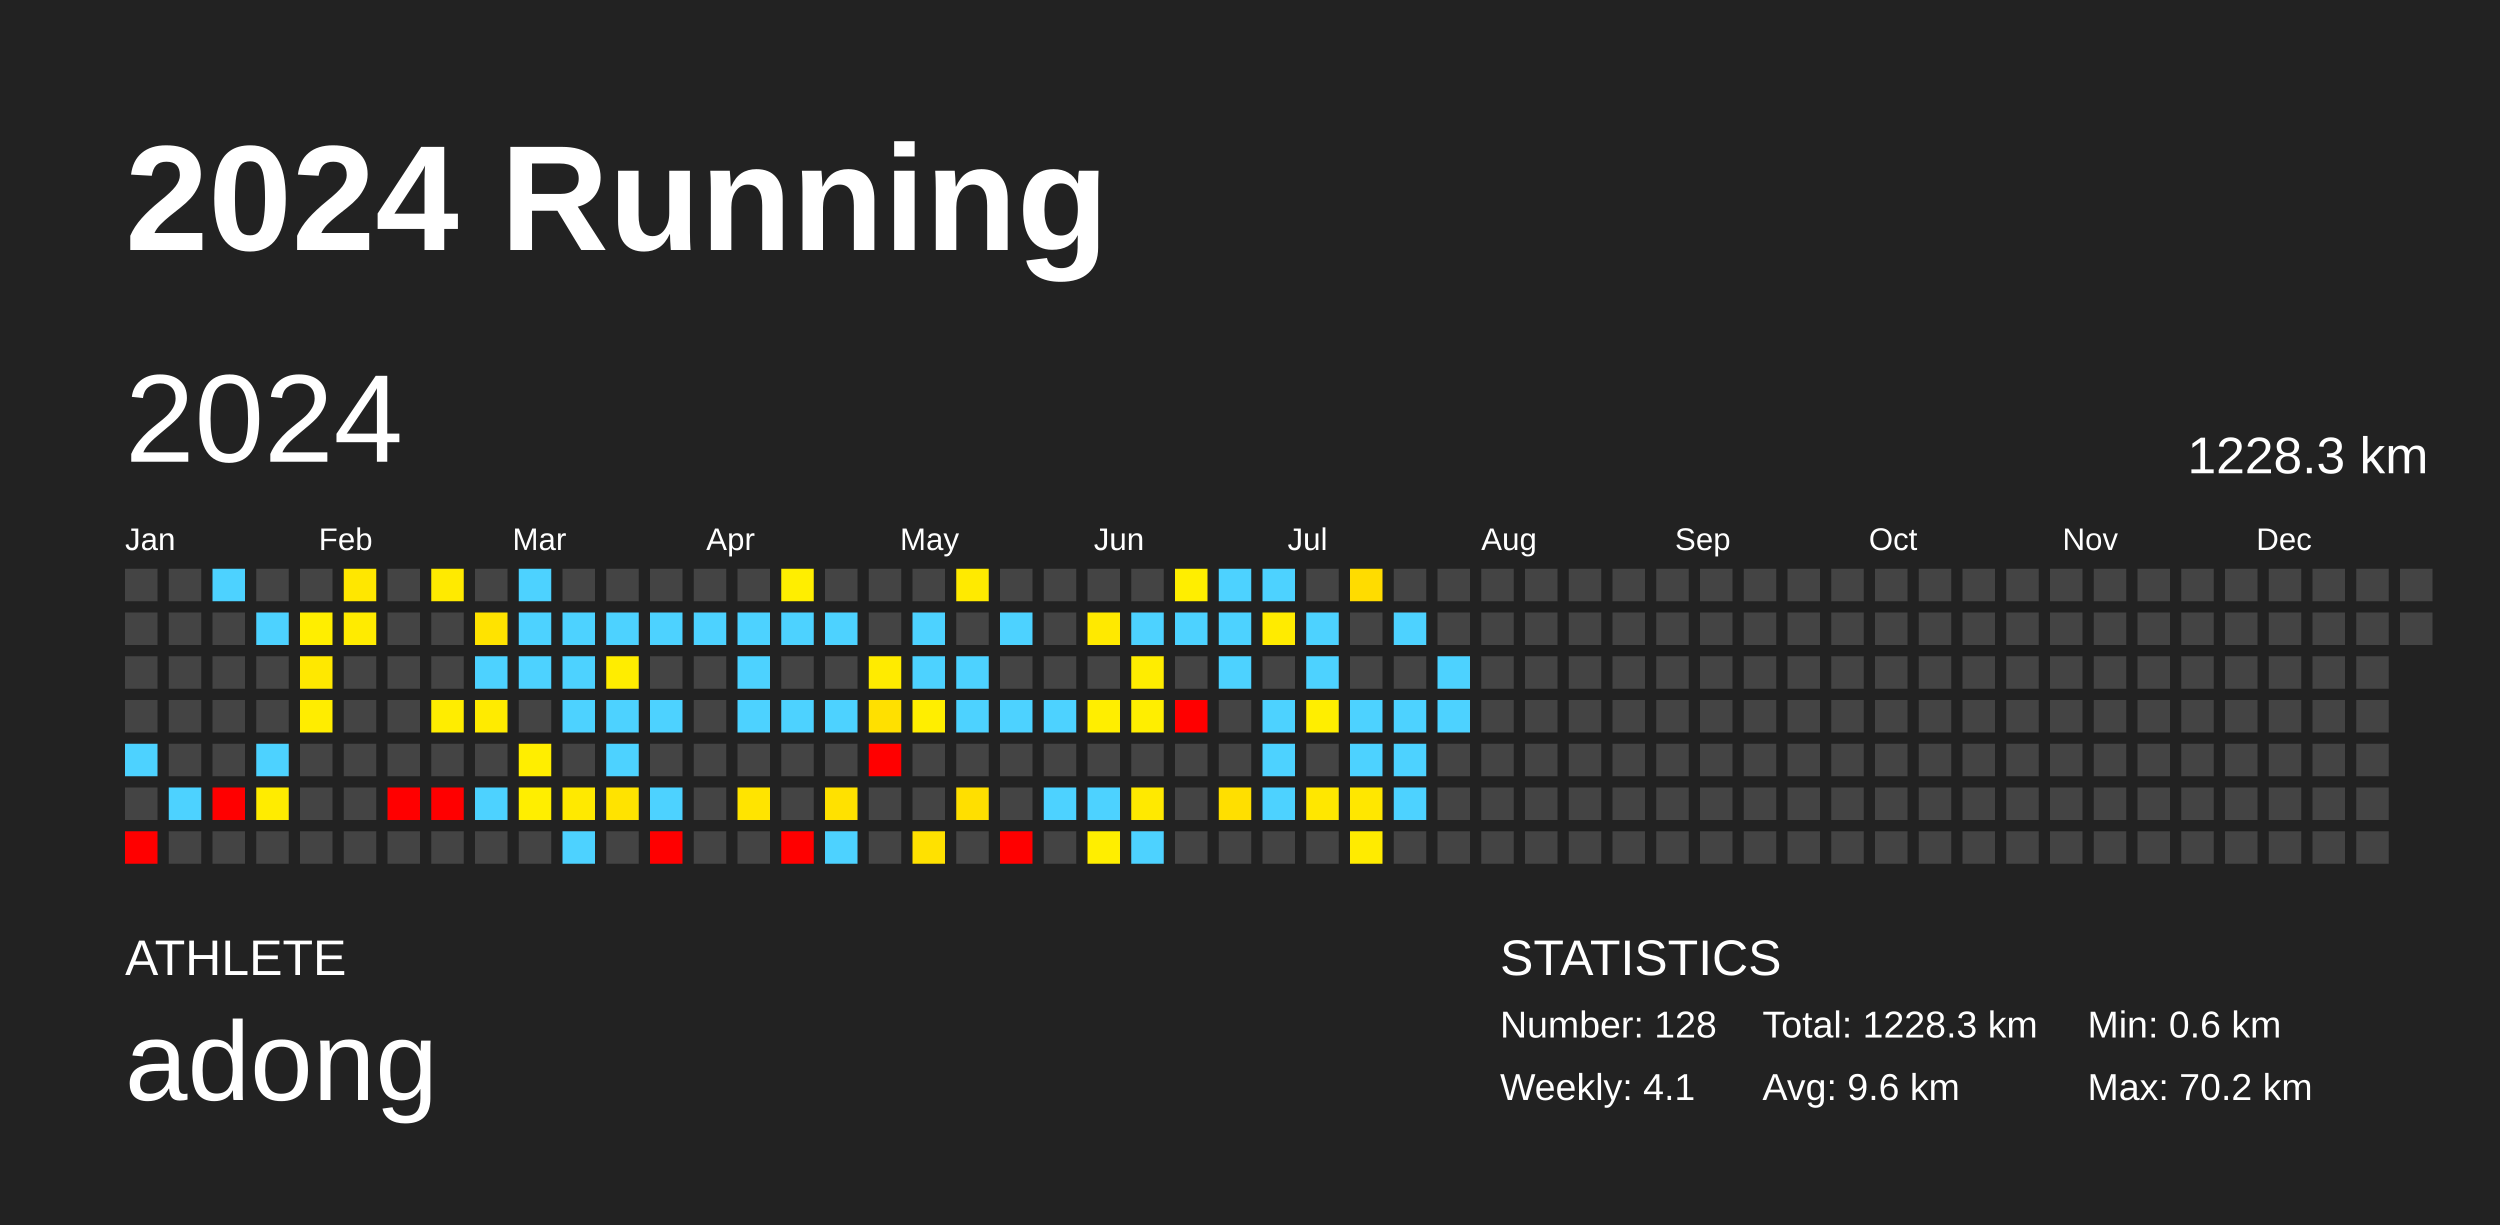
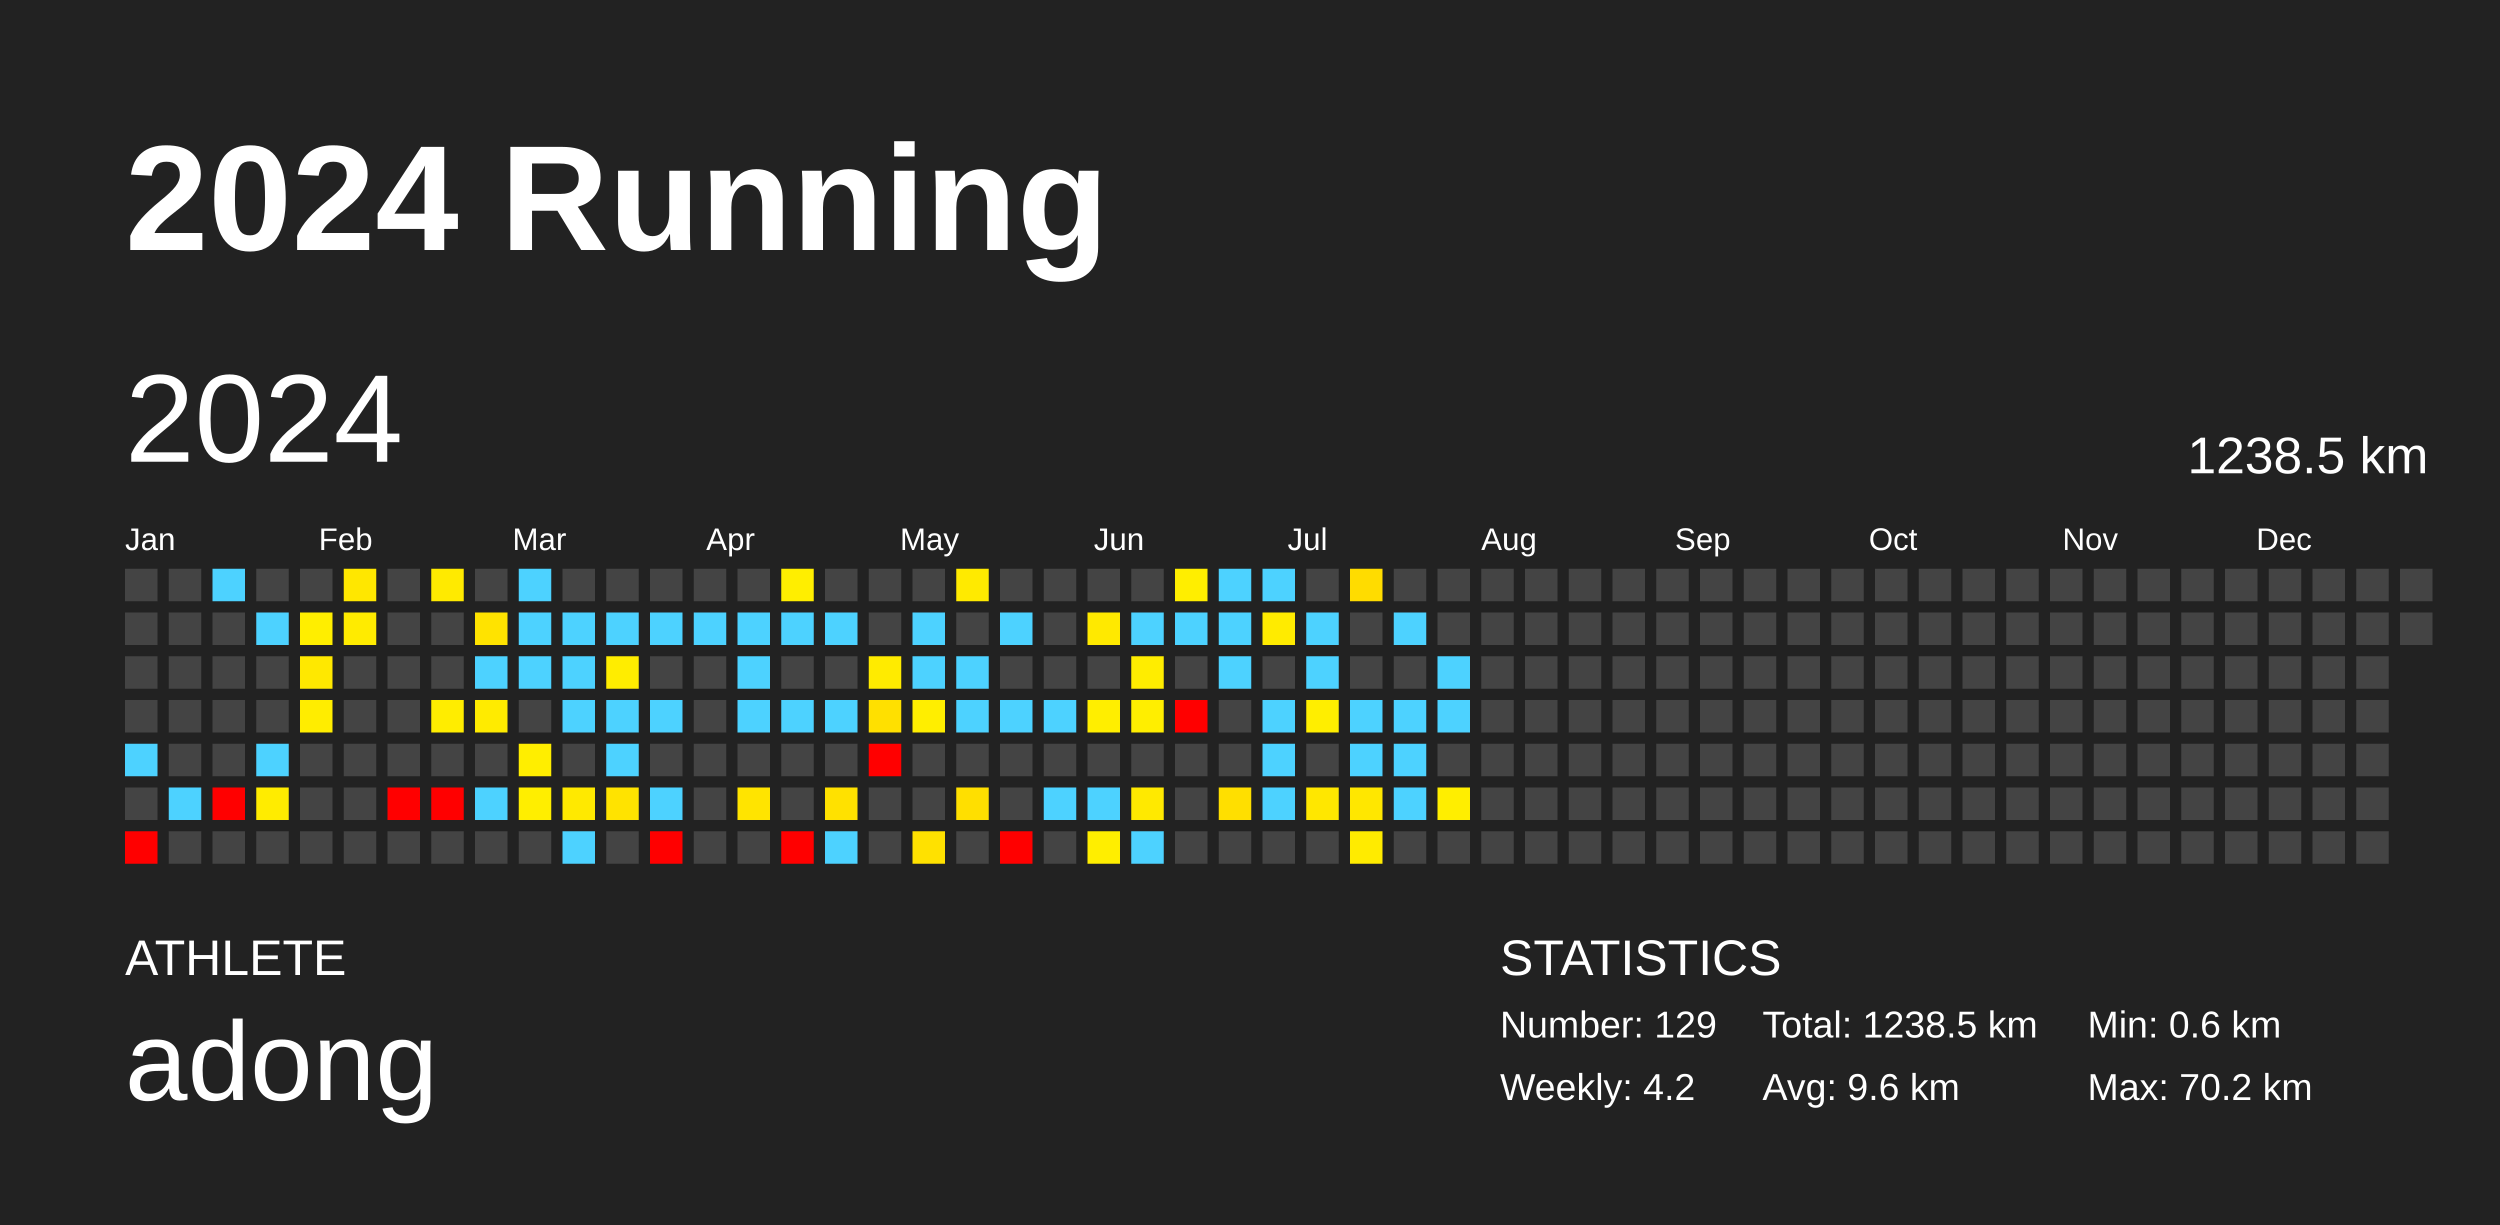
<svg xmlns="http://www.w3.org/2000/svg" baseProfile="full" height="98mm" version="1.1" viewBox="0,0,200,98" width="200mm">
  <defs />
  <rect fill="#222222" height="98" width="200" x="0" y="0" />
  <text fill="#FFFFFF" style="font-size:12px; font-family:Arial; font-weight:bold;" x="10" y="20">2024 Running</text>
  <text fill="#FFFFFF" style="font-size:4px; font-family:Arial" x="10" y="78">ATHLETE</text>
  <text fill="#FFFFFF" style="font-size:9px; font-family:Arial" x="10" y="88">adong</text>
  <text fill="#FFFFFF" style="font-size:4px; font-family:Arial" x="120" y="78">STATISTICS</text>
-   <text fill="#FFFFFF" style="font-size:3px; font-family:Arial" x="120" y="83">Number: 128</text>
-   <text fill="#FFFFFF" style="font-size:3px; font-family:Arial" x="120" y="88">Weekly: 4.1</text>
-   <text fill="#FFFFFF" style="font-size:3px; font-family:Arial" x="141" y="83">Total: 1228.3 km</text>
+   <text fill="#FFFFFF" style="font-size:3px; font-family:Arial" x="120" y="83">Number: 129</text>
+   <text fill="#FFFFFF" style="font-size:3px; font-family:Arial" x="120" y="88">Weekly: 4.2</text>
+   <text fill="#FFFFFF" style="font-size:3px; font-family:Arial" x="141" y="83">Total: 1238.5 km</text>
  <text fill="#FFFFFF" style="font-size:3px; font-family:Arial" x="141" y="88">Avg: 9.6 km</text>
  <text fill="#FFFFFF" style="font-size:3px; font-family:Arial" x="167" y="83">Min: 0.6 km</text>
  <text fill="#FFFFFF" style="font-size:3px; font-family:Arial" x="167" y="88">Max: 70.2 km</text>
  <text dominant-baseline="hanging" fill="#FFFFFF" style="font-size:10.0px; font-family:Arial;" x="10" y="30">2024</text>
-   <text dominant-baseline="hanging" fill="#FFFFFF" style="font-size:4.125px; font-family:Arial;" x="175" y="35">1228.3 km</text>
+   <text dominant-baseline="hanging" fill="#FFFFFF" style="font-size:4.125px; font-family:Arial;" x="175" y="35">1238.5 km</text>
  <text fill="#FFFFFF" style="font-size:2.5px; font-family:Arial" x="10.0" y="44">Jan</text>
  <text fill="#FFFFFF" style="font-size:2.5px; font-family:Arial" x="25.5" y="44">Feb</text>
  <text fill="#FFFFFF" style="font-size:2.5px; font-family:Arial" x="41.0" y="44">Mar</text>
  <text fill="#FFFFFF" style="font-size:2.5px; font-family:Arial" x="56.5" y="44">Apr</text>
  <text fill="#FFFFFF" style="font-size:2.5px; font-family:Arial" x="72.0" y="44">May</text>
  <text fill="#FFFFFF" style="font-size:2.5px; font-family:Arial" x="87.5" y="44">Jun</text>
  <text fill="#FFFFFF" style="font-size:2.5px; font-family:Arial" x="103.0" y="44">Jul</text>
  <text fill="#FFFFFF" style="font-size:2.5px; font-family:Arial" x="118.5" y="44">Aug</text>
  <text fill="#FFFFFF" style="font-size:2.5px; font-family:Arial" x="134.0" y="44">Sep</text>
  <text fill="#FFFFFF" style="font-size:2.5px; font-family:Arial" x="149.5" y="44">Oct</text>
  <text fill="#FFFFFF" style="font-size:2.5px; font-family:Arial" x="165.0" y="44">Nov</text>
  <text fill="#FFFFFF" style="font-size:2.5px; font-family:Arial" x="180.5" y="44">Dec</text>
  <rect fill="#444444" height="2.6" width="2.6" x="10.0" y="45.5" />
  <rect fill="#444444" height="2.6" width="2.6" x="10.0" y="49.0" />
  <rect fill="#444444" height="2.6" width="2.6" x="10.0" y="52.5" />
  <rect fill="#444444" height="2.6" width="2.6" x="10.0" y="56.0" />
  <rect fill="#4dd2ff" height="2.6" width="2.6" x="10.0" y="59.5" />
  <rect fill="#444444" height="2.6" width="2.6" x="10.0" y="63.0" />
  <rect fill="red" height="2.6" width="2.6" x="10.0" y="66.5" />
  <rect fill="#444444" height="2.6" width="2.6" x="13.5" y="45.5" />
  <rect fill="#444444" height="2.6" width="2.6" x="13.5" y="49.0" />
  <rect fill="#444444" height="2.6" width="2.6" x="13.5" y="52.5" />
  <rect fill="#444444" height="2.6" width="2.6" x="13.5" y="56.0" />
  <rect fill="#444444" height="2.6" width="2.6" x="13.5" y="59.5" />
  <rect fill="#4dd2ff" height="2.6" width="2.6" x="13.5" y="63.0" />
  <rect fill="#444444" height="2.6" width="2.6" x="13.5" y="66.5" />
  <rect fill="#4dd2ff" height="2.6" width="2.6" x="17.0" y="45.5" />
  <rect fill="#444444" height="2.6" width="2.6" x="17.0" y="49.0" />
  <rect fill="#444444" height="2.6" width="2.6" x="17.0" y="52.5" />
  <rect fill="#444444" height="2.6" width="2.6" x="17.0" y="56.0" />
  <rect fill="#444444" height="2.6" width="2.6" x="17.0" y="59.5" />
  <rect fill="red" height="2.6" width="2.6" x="17.0" y="63.0" />
  <rect fill="#444444" height="2.6" width="2.6" x="17.0" y="66.5" />
  <rect fill="#444444" height="2.6" width="2.6" x="20.5" y="45.5" />
  <rect fill="#4dd2ff" height="2.6" width="2.6" x="20.5" y="49.0" />
  <rect fill="#444444" height="2.6" width="2.6" x="20.5" y="52.5" />
  <rect fill="#444444" height="2.6" width="2.6" x="20.5" y="56.0" />
  <rect fill="#4dd2ff" height="2.6" width="2.6" x="20.5" y="59.5" />
  <rect fill="#ffec00" height="2.6" width="2.6" x="20.5" y="63.0" />
  <rect fill="#444444" height="2.6" width="2.6" x="20.5" y="66.5" />
  <rect fill="#444444" height="2.6" width="2.6" x="24.0" y="45.5" />
  <rect fill="#ffee00" height="2.6" width="2.6" x="24.0" y="49.0" />
  <rect fill="#ffe800" height="2.6" width="2.6" x="24.0" y="52.5" />
  <rect fill="#ffed00" height="2.6" width="2.6" x="24.0" y="56.0" />
  <rect fill="#444444" height="2.6" width="2.6" x="24.0" y="59.5" />
  <rect fill="#444444" height="2.6" width="2.6" x="24.0" y="63.0" />
  <rect fill="#444444" height="2.6" width="2.6" x="24.0" y="66.5" />
  <rect fill="#ffe700" height="2.6" width="2.6" x="27.5" y="45.5" />
  <rect fill="#ffeb00" height="2.6" width="2.6" x="27.5" y="49.0" />
  <rect fill="#444444" height="2.6" width="2.6" x="27.5" y="52.5" />
  <rect fill="#444444" height="2.6" width="2.6" x="27.5" y="56.0" />
  <rect fill="#444444" height="2.6" width="2.6" x="27.5" y="59.5" />
  <rect fill="#444444" height="2.6" width="2.6" x="27.5" y="63.0" />
  <rect fill="#444444" height="2.6" width="2.6" x="27.5" y="66.5" />
  <rect fill="#444444" height="2.6" width="2.6" x="31.0" y="45.5" />
  <rect fill="#444444" height="2.6" width="2.6" x="31.0" y="49.0" />
  <rect fill="#444444" height="2.6" width="2.6" x="31.0" y="52.5" />
  <rect fill="#444444" height="2.6" width="2.6" x="31.0" y="56.0" />
  <rect fill="#444444" height="2.6" width="2.6" x="31.0" y="59.5" />
  <rect fill="red" height="2.6" width="2.6" x="31.0" y="63.0" />
  <rect fill="#444444" height="2.6" width="2.6" x="31.0" y="66.5" />
  <rect fill="#ffea00" height="2.6" width="2.6" x="34.5" y="45.5" />
  <rect fill="#444444" height="2.6" width="2.6" x="34.5" y="49.0" />
  <rect fill="#444444" height="2.6" width="2.6" x="34.5" y="52.5" />
  <rect fill="#ffed00" height="2.6" width="2.6" x="34.5" y="56.0" />
  <rect fill="#444444" height="2.6" width="2.6" x="34.5" y="59.5" />
  <rect fill="red" height="2.6" width="2.6" x="34.5" y="63.0" />
  <rect fill="#444444" height="2.6" width="2.6" x="34.5" y="66.5" />
  <rect fill="#444444" height="2.6" width="2.6" x="38.0" y="45.5" />
  <rect fill="#ffe300" height="2.6" width="2.6" x="38.0" y="49.0" />
  <rect fill="#4dd2ff" height="2.6" width="2.6" x="38.0" y="52.5" />
  <rect fill="#ffeb00" height="2.6" width="2.6" x="38.0" y="56.0" />
  <rect fill="#444444" height="2.6" width="2.6" x="38.0" y="59.5" />
  <rect fill="#4dd2ff" height="2.6" width="2.6" x="38.0" y="63.0" />
  <rect fill="#444444" height="2.6" width="2.6" x="38.0" y="66.5" />
  <rect fill="#4dd2ff" height="2.6" width="2.6" x="41.5" y="45.5" />
  <rect fill="#4dd2ff" height="2.6" width="2.6" x="41.5" y="49.0" />
  <rect fill="#4dd2ff" height="2.6" width="2.6" x="41.5" y="52.5" />
  <rect fill="#444444" height="2.6" width="2.6" x="41.5" y="56.0" />
  <rect fill="#ffee00" height="2.6" width="2.6" x="41.5" y="59.5" />
  <rect fill="#ffee00" height="2.6" width="2.6" x="41.5" y="63.0" />
  <rect fill="#444444" height="2.6" width="2.6" x="41.5" y="66.5" />
  <rect fill="#444444" height="2.6" width="2.6" x="45.0" y="45.5" />
  <rect fill="#4dd2ff" height="2.6" width="2.6" x="45.0" y="49.0" />
  <rect fill="#4dd2ff" height="2.6" width="2.6" x="45.0" y="52.5" />
  <rect fill="#4dd2ff" height="2.6" width="2.6" x="45.0" y="56.0" />
  <rect fill="#444444" height="2.6" width="2.6" x="45.0" y="59.5" />
  <rect fill="#ffe900" height="2.6" width="2.6" x="45.0" y="63.0" />
  <rect fill="#4dd2ff" height="2.6" width="2.6" x="45.0" y="66.5" />
  <rect fill="#444444" height="2.6" width="2.6" x="48.5" y="45.5" />
  <rect fill="#4dd2ff" height="2.6" width="2.6" x="48.5" y="49.0" />
  <rect fill="#ffed00" height="2.6" width="2.6" x="48.5" y="52.5" />
  <rect fill="#4dd2ff" height="2.6" width="2.6" x="48.5" y="56.0" />
  <rect fill="#4dd2ff" height="2.6" width="2.6" x="48.5" y="59.5" />
  <rect fill="#ffe300" height="2.6" width="2.6" x="48.5" y="63.0" />
  <rect fill="#444444" height="2.6" width="2.6" x="48.5" y="66.5" />
  <rect fill="#444444" height="2.6" width="2.6" x="52.0" y="45.5" />
  <rect fill="#4dd2ff" height="2.6" width="2.6" x="52.0" y="49.0" />
  <rect fill="#444444" height="2.6" width="2.6" x="52.0" y="52.5" />
  <rect fill="#4dd2ff" height="2.6" width="2.6" x="52.0" y="56.0" />
  <rect fill="#444444" height="2.6" width="2.6" x="52.0" y="59.5" />
  <rect fill="#4dd2ff" height="2.6" width="2.6" x="52.0" y="63.0" />
  <rect fill="red" height="2.6" width="2.6" x="52.0" y="66.5" />
  <rect fill="#444444" height="2.6" width="2.6" x="55.5" y="45.5" />
  <rect fill="#4dd2ff" height="2.6" width="2.6" x="55.5" y="49.0" />
  <rect fill="#444444" height="2.6" width="2.6" x="55.5" y="52.5" />
  <rect fill="#444444" height="2.6" width="2.6" x="55.5" y="56.0" />
  <rect fill="#444444" height="2.6" width="2.6" x="55.5" y="59.5" />
  <rect fill="#444444" height="2.6" width="2.6" x="55.5" y="63.0" />
  <rect fill="#444444" height="2.6" width="2.6" x="55.5" y="66.5" />
  <rect fill="#444444" height="2.6" width="2.6" x="59.0" y="45.5" />
  <rect fill="#4dd2ff" height="2.6" width="2.6" x="59.0" y="49.0" />
  <rect fill="#4dd2ff" height="2.6" width="2.6" x="59.0" y="52.5" />
  <rect fill="#4dd2ff" height="2.6" width="2.6" x="59.0" y="56.0" />
  <rect fill="#444444" height="2.6" width="2.6" x="59.0" y="59.5" />
  <rect fill="#ffe400" height="2.6" width="2.6" x="59.0" y="63.0" />
  <rect fill="#444444" height="2.6" width="2.6" x="59.0" y="66.5" />
  <rect fill="#ffee00" height="2.6" width="2.6" x="62.5" y="45.5" />
  <rect fill="#4dd2ff" height="2.6" width="2.6" x="62.5" y="49.0" />
  <rect fill="#444444" height="2.6" width="2.6" x="62.5" y="52.5" />
  <rect fill="#4dd2ff" height="2.6" width="2.6" x="62.5" y="56.0" />
  <rect fill="#444444" height="2.6" width="2.6" x="62.5" y="59.5" />
  <rect fill="#444444" height="2.6" width="2.6" x="62.5" y="63.0" />
  <rect fill="red" height="2.6" width="2.6" x="62.5" y="66.5" />
  <rect fill="#444444" height="2.6" width="2.6" x="66.0" y="45.5" />
  <rect fill="#4dd2ff" height="2.6" width="2.6" x="66.0" y="49.0" />
  <rect fill="#444444" height="2.6" width="2.6" x="66.0" y="52.5" />
  <rect fill="#4dd2ff" height="2.6" width="2.6" x="66.0" y="56.0" />
  <rect fill="#444444" height="2.6" width="2.6" x="66.0" y="59.5" />
  <rect fill="#ffe100" height="2.6" width="2.6" x="66.0" y="63.0" />
  <rect fill="#4dd2ff" height="2.6" width="2.6" x="66.0" y="66.5" />
  <rect fill="#444444" height="2.6" width="2.6" x="69.5" y="45.5" />
  <rect fill="#444444" height="2.6" width="2.6" x="69.5" y="49.0" />
  <rect fill="#ffeb00" height="2.6" width="2.6" x="69.5" y="52.5" />
  <rect fill="#ffe000" height="2.6" width="2.6" x="69.5" y="56.0" />
  <rect fill="red" height="2.6" width="2.6" x="69.5" y="59.5" />
  <rect fill="#444444" height="2.6" width="2.6" x="69.5" y="63.0" />
  <rect fill="#444444" height="2.6" width="2.6" x="69.5" y="66.5" />
  <rect fill="#444444" height="2.6" width="2.6" x="73.0" y="45.5" />
  <rect fill="#4dd2ff" height="2.6" width="2.6" x="73.0" y="49.0" />
  <rect fill="#4dd2ff" height="2.6" width="2.6" x="73.0" y="52.5" />
  <rect fill="#ffee00" height="2.6" width="2.6" x="73.0" y="56.0" />
  <rect fill="#444444" height="2.6" width="2.6" x="73.0" y="59.5" />
  <rect fill="#444444" height="2.6" width="2.6" x="73.0" y="63.0" />
  <rect fill="#ffe100" height="2.6" width="2.6" x="73.0" y="66.5" />
  <rect fill="#ffea00" height="2.6" width="2.6" x="76.5" y="45.5" />
  <rect fill="#444444" height="2.6" width="2.6" x="76.5" y="49.0" />
  <rect fill="#4dd2ff" height="2.6" width="2.6" x="76.5" y="52.5" />
  <rect fill="#4dd2ff" height="2.6" width="2.6" x="76.5" y="56.0" />
  <rect fill="#444444" height="2.6" width="2.6" x="76.5" y="59.5" />
  <rect fill="#ffdf00" height="2.6" width="2.6" x="76.5" y="63.0" />
  <rect fill="#444444" height="2.6" width="2.6" x="76.5" y="66.5" />
  <rect fill="#444444" height="2.6" width="2.6" x="80.0" y="45.5" />
  <rect fill="#4dd2ff" height="2.6" width="2.6" x="80.0" y="49.0" />
  <rect fill="#444444" height="2.6" width="2.6" x="80.0" y="52.5" />
  <rect fill="#4dd2ff" height="2.6" width="2.6" x="80.0" y="56.0" />
  <rect fill="#444444" height="2.6" width="2.6" x="80.0" y="59.5" />
  <rect fill="#444444" height="2.6" width="2.6" x="80.0" y="63.0" />
  <rect fill="red" height="2.6" width="2.6" x="80.0" y="66.5" />
  <rect fill="#444444" height="2.6" width="2.6" x="83.5" y="45.5" />
  <rect fill="#444444" height="2.6" width="2.6" x="83.5" y="49.0" />
  <rect fill="#444444" height="2.6" width="2.6" x="83.5" y="52.5" />
  <rect fill="#4dd2ff" height="2.6" width="2.6" x="83.5" y="56.0" />
  <rect fill="#444444" height="2.6" width="2.6" x="83.5" y="59.5" />
  <rect fill="#4dd2ff" height="2.6" width="2.6" x="83.5" y="63.0" />
  <rect fill="#444444" height="2.6" width="2.6" x="83.5" y="66.5" />
  <rect fill="#444444" height="2.6" width="2.6" x="87.0" y="45.5" />
  <rect fill="#ffe900" height="2.6" width="2.6" x="87.0" y="49.0" />
  <rect fill="#444444" height="2.6" width="2.6" x="87.0" y="52.5" />
  <rect fill="#ffee00" height="2.6" width="2.6" x="87.0" y="56.0" />
  <rect fill="#444444" height="2.6" width="2.6" x="87.0" y="59.5" />
  <rect fill="#4dd2ff" height="2.6" width="2.6" x="87.0" y="63.0" />
  <rect fill="#ffee00" height="2.6" width="2.6" x="87.0" y="66.5" />
  <rect fill="#444444" height="2.6" width="2.6" x="90.5" y="45.5" />
  <rect fill="#4dd2ff" height="2.6" width="2.6" x="90.5" y="49.0" />
  <rect fill="#ffed00" height="2.6" width="2.6" x="90.5" y="52.5" />
  <rect fill="#ffee00" height="2.6" width="2.6" x="90.5" y="56.0" />
  <rect fill="#444444" height="2.6" width="2.6" x="90.5" y="59.5" />
  <rect fill="#ffe900" height="2.6" width="2.6" x="90.5" y="63.0" />
  <rect fill="#4dd2ff" height="2.6" width="2.6" x="90.5" y="66.5" />
  <rect fill="#ffee00" height="2.6" width="2.6" x="94.0" y="45.5" />
  <rect fill="#4dd2ff" height="2.6" width="2.6" x="94.0" y="49.0" />
  <rect fill="#444444" height="2.6" width="2.6" x="94.0" y="52.5" />
  <rect fill="red" height="2.6" width="2.6" x="94.0" y="56.0" />
  <rect fill="#444444" height="2.6" width="2.6" x="94.0" y="59.5" />
  <rect fill="#444444" height="2.6" width="2.6" x="94.0" y="63.0" />
  <rect fill="#444444" height="2.6" width="2.6" x="94.0" y="66.5" />
  <rect fill="#4dd2ff" height="2.6" width="2.6" x="97.5" y="45.5" />
  <rect fill="#4dd2ff" height="2.6" width="2.6" x="97.5" y="49.0" />
  <rect fill="#4dd2ff" height="2.6" width="2.6" x="97.5" y="52.5" />
  <rect fill="#444444" height="2.6" width="2.6" x="97.5" y="56.0" />
  <rect fill="#444444" height="2.6" width="2.6" x="97.5" y="59.5" />
  <rect fill="#ffdf00" height="2.6" width="2.6" x="97.5" y="63.0" />
  <rect fill="#444444" height="2.6" width="2.6" x="97.5" y="66.5" />
  <rect fill="#4dd2ff" height="2.6" width="2.6" x="101.0" y="45.5" />
  <rect fill="#ffeb00" height="2.6" width="2.6" x="101.0" y="49.0" />
  <rect fill="#444444" height="2.6" width="2.6" x="101.0" y="52.5" />
  <rect fill="#4dd2ff" height="2.6" width="2.6" x="101.0" y="56.0" />
  <rect fill="#4dd2ff" height="2.6" width="2.6" x="101.0" y="59.5" />
  <rect fill="#4dd2ff" height="2.6" width="2.6" x="101.0" y="63.0" />
  <rect fill="#444444" height="2.6" width="2.6" x="101.0" y="66.5" />
  <rect fill="#444444" height="2.6" width="2.6" x="104.5" y="45.5" />
  <rect fill="#4dd2ff" height="2.6" width="2.6" x="104.5" y="49.0" />
  <rect fill="#4dd2ff" height="2.6" width="2.6" x="104.5" y="52.5" />
  <rect fill="#ffee00" height="2.6" width="2.6" x="104.5" y="56.0" />
  <rect fill="#444444" height="2.6" width="2.6" x="104.5" y="59.5" />
  <rect fill="#ffe700" height="2.6" width="2.6" x="104.5" y="63.0" />
  <rect fill="#444444" height="2.6" width="2.6" x="104.5" y="66.5" />
  <rect fill="#ffdc00" height="2.6" width="2.6" x="108.0" y="45.5" />
  <rect fill="#444444" height="2.6" width="2.6" x="108.0" y="49.0" />
  <rect fill="#444444" height="2.6" width="2.6" x="108.0" y="52.5" />
  <rect fill="#4dd2ff" height="2.6" width="2.6" x="108.0" y="56.0" />
  <rect fill="#4dd2ff" height="2.6" width="2.6" x="108.0" y="59.5" />
  <rect fill="#ffe700" height="2.6" width="2.6" x="108.0" y="63.0" />
  <rect fill="#ffeb00" height="2.6" width="2.6" x="108.0" y="66.5" />
  <rect fill="#444444" height="2.6" width="2.6" x="111.5" y="45.5" />
  <rect fill="#4dd2ff" height="2.6" width="2.6" x="111.5" y="49.0" />
  <rect fill="#444444" height="2.6" width="2.6" x="111.5" y="52.5" />
  <rect fill="#4dd2ff" height="2.6" width="2.6" x="111.5" y="56.0" />
  <rect fill="#4dd2ff" height="2.6" width="2.6" x="111.5" y="59.5" />
  <rect fill="#4dd2ff" height="2.6" width="2.6" x="111.5" y="63.0" />
  <rect fill="#444444" height="2.6" width="2.6" x="111.5" y="66.5" />
  <rect fill="#444444" height="2.6" width="2.6" x="115.0" y="45.5" />
  <rect fill="#444444" height="2.6" width="2.6" x="115.0" y="49.0" />
  <rect fill="#4dd2ff" height="2.6" width="2.6" x="115.0" y="52.5" />
  <rect fill="#4dd2ff" height="2.6" width="2.6" x="115.0" y="56.0" />
  <rect fill="#444444" height="2.6" width="2.6" x="115.0" y="59.5" />
-   <rect fill="#444444" height="2.6" width="2.6" x="115.0" y="63.0" />
+   <rect fill="#ffee00" height="2.6" width="2.6" x="115.0" y="63.0" />
  <rect fill="#444444" height="2.6" width="2.6" x="115.0" y="66.5" />
  <rect fill="#444444" height="2.6" width="2.6" x="118.5" y="45.5" />
  <rect fill="#444444" height="2.6" width="2.6" x="118.5" y="49.0" />
  <rect fill="#444444" height="2.6" width="2.6" x="118.5" y="52.5" />
  <rect fill="#444444" height="2.6" width="2.6" x="118.5" y="56.0" />
  <rect fill="#444444" height="2.6" width="2.6" x="118.5" y="59.5" />
  <rect fill="#444444" height="2.6" width="2.6" x="118.5" y="63.0" />
  <rect fill="#444444" height="2.6" width="2.6" x="118.5" y="66.5" />
  <rect fill="#444444" height="2.6" width="2.6" x="122.0" y="45.5" />
  <rect fill="#444444" height="2.6" width="2.6" x="122.0" y="49.0" />
  <rect fill="#444444" height="2.6" width="2.6" x="122.0" y="52.5" />
  <rect fill="#444444" height="2.6" width="2.6" x="122.0" y="56.0" />
  <rect fill="#444444" height="2.6" width="2.6" x="122.0" y="59.5" />
  <rect fill="#444444" height="2.6" width="2.6" x="122.0" y="63.0" />
  <rect fill="#444444" height="2.6" width="2.6" x="122.0" y="66.5" />
  <rect fill="#444444" height="2.6" width="2.6" x="125.5" y="45.5" />
  <rect fill="#444444" height="2.6" width="2.6" x="125.5" y="49.0" />
  <rect fill="#444444" height="2.6" width="2.6" x="125.5" y="52.5" />
  <rect fill="#444444" height="2.6" width="2.6" x="125.5" y="56.0" />
  <rect fill="#444444" height="2.6" width="2.6" x="125.5" y="59.5" />
  <rect fill="#444444" height="2.6" width="2.6" x="125.5" y="63.0" />
  <rect fill="#444444" height="2.6" width="2.6" x="125.5" y="66.5" />
  <rect fill="#444444" height="2.6" width="2.6" x="129.0" y="45.5" />
  <rect fill="#444444" height="2.6" width="2.6" x="129.0" y="49.0" />
  <rect fill="#444444" height="2.6" width="2.6" x="129.0" y="52.5" />
  <rect fill="#444444" height="2.6" width="2.6" x="129.0" y="56.0" />
  <rect fill="#444444" height="2.6" width="2.6" x="129.0" y="59.5" />
  <rect fill="#444444" height="2.6" width="2.6" x="129.0" y="63.0" />
  <rect fill="#444444" height="2.6" width="2.6" x="129.0" y="66.5" />
  <rect fill="#444444" height="2.6" width="2.6" x="132.5" y="45.5" />
  <rect fill="#444444" height="2.6" width="2.6" x="132.5" y="49.0" />
  <rect fill="#444444" height="2.6" width="2.6" x="132.5" y="52.5" />
  <rect fill="#444444" height="2.6" width="2.6" x="132.5" y="56.0" />
  <rect fill="#444444" height="2.6" width="2.6" x="132.5" y="59.5" />
  <rect fill="#444444" height="2.6" width="2.6" x="132.5" y="63.0" />
  <rect fill="#444444" height="2.6" width="2.6" x="132.5" y="66.5" />
  <rect fill="#444444" height="2.6" width="2.6" x="136.0" y="45.5" />
  <rect fill="#444444" height="2.6" width="2.6" x="136.0" y="49.0" />
  <rect fill="#444444" height="2.6" width="2.6" x="136.0" y="52.5" />
  <rect fill="#444444" height="2.6" width="2.6" x="136.0" y="56.0" />
  <rect fill="#444444" height="2.6" width="2.6" x="136.0" y="59.5" />
  <rect fill="#444444" height="2.6" width="2.6" x="136.0" y="63.0" />
  <rect fill="#444444" height="2.6" width="2.6" x="136.0" y="66.5" />
  <rect fill="#444444" height="2.6" width="2.6" x="139.5" y="45.5" />
  <rect fill="#444444" height="2.6" width="2.6" x="139.5" y="49.0" />
  <rect fill="#444444" height="2.6" width="2.6" x="139.5" y="52.5" />
  <rect fill="#444444" height="2.6" width="2.6" x="139.5" y="56.0" />
  <rect fill="#444444" height="2.6" width="2.6" x="139.5" y="59.5" />
  <rect fill="#444444" height="2.6" width="2.6" x="139.5" y="63.0" />
  <rect fill="#444444" height="2.6" width="2.6" x="139.5" y="66.5" />
  <rect fill="#444444" height="2.6" width="2.6" x="143.0" y="45.5" />
  <rect fill="#444444" height="2.6" width="2.6" x="143.0" y="49.0" />
  <rect fill="#444444" height="2.6" width="2.6" x="143.0" y="52.5" />
  <rect fill="#444444" height="2.6" width="2.6" x="143.0" y="56.0" />
  <rect fill="#444444" height="2.6" width="2.6" x="143.0" y="59.5" />
  <rect fill="#444444" height="2.6" width="2.6" x="143.0" y="63.0" />
  <rect fill="#444444" height="2.6" width="2.6" x="143.0" y="66.5" />
  <rect fill="#444444" height="2.6" width="2.6" x="146.5" y="45.5" />
  <rect fill="#444444" height="2.6" width="2.6" x="146.5" y="49.0" />
  <rect fill="#444444" height="2.6" width="2.6" x="146.5" y="52.5" />
  <rect fill="#444444" height="2.6" width="2.6" x="146.5" y="56.0" />
  <rect fill="#444444" height="2.6" width="2.6" x="146.5" y="59.5" />
  <rect fill="#444444" height="2.6" width="2.6" x="146.5" y="63.0" />
  <rect fill="#444444" height="2.6" width="2.6" x="146.5" y="66.5" />
  <rect fill="#444444" height="2.6" width="2.6" x="150.0" y="45.5" />
  <rect fill="#444444" height="2.6" width="2.6" x="150.0" y="49.0" />
  <rect fill="#444444" height="2.6" width="2.6" x="150.0" y="52.5" />
  <rect fill="#444444" height="2.6" width="2.6" x="150.0" y="56.0" />
  <rect fill="#444444" height="2.6" width="2.6" x="150.0" y="59.5" />
  <rect fill="#444444" height="2.6" width="2.6" x="150.0" y="63.0" />
  <rect fill="#444444" height="2.6" width="2.6" x="150.0" y="66.5" />
  <rect fill="#444444" height="2.6" width="2.6" x="153.5" y="45.5" />
  <rect fill="#444444" height="2.6" width="2.6" x="153.5" y="49.0" />
  <rect fill="#444444" height="2.6" width="2.6" x="153.5" y="52.5" />
  <rect fill="#444444" height="2.6" width="2.6" x="153.5" y="56.0" />
  <rect fill="#444444" height="2.6" width="2.6" x="153.5" y="59.5" />
  <rect fill="#444444" height="2.6" width="2.6" x="153.5" y="63.0" />
  <rect fill="#444444" height="2.6" width="2.6" x="153.5" y="66.5" />
  <rect fill="#444444" height="2.6" width="2.6" x="157.0" y="45.5" />
  <rect fill="#444444" height="2.6" width="2.6" x="157.0" y="49.0" />
  <rect fill="#444444" height="2.6" width="2.6" x="157.0" y="52.5" />
  <rect fill="#444444" height="2.6" width="2.6" x="157.0" y="56.0" />
  <rect fill="#444444" height="2.6" width="2.6" x="157.0" y="59.5" />
  <rect fill="#444444" height="2.6" width="2.6" x="157.0" y="63.0" />
  <rect fill="#444444" height="2.6" width="2.6" x="157.0" y="66.5" />
  <rect fill="#444444" height="2.6" width="2.6" x="160.5" y="45.5" />
  <rect fill="#444444" height="2.6" width="2.6" x="160.5" y="49.0" />
  <rect fill="#444444" height="2.6" width="2.6" x="160.5" y="52.5" />
  <rect fill="#444444" height="2.6" width="2.6" x="160.5" y="56.0" />
  <rect fill="#444444" height="2.6" width="2.6" x="160.5" y="59.5" />
  <rect fill="#444444" height="2.6" width="2.6" x="160.5" y="63.0" />
  <rect fill="#444444" height="2.6" width="2.6" x="160.5" y="66.5" />
  <rect fill="#444444" height="2.6" width="2.6" x="164.0" y="45.5" />
  <rect fill="#444444" height="2.6" width="2.6" x="164.0" y="49.0" />
  <rect fill="#444444" height="2.6" width="2.6" x="164.0" y="52.5" />
  <rect fill="#444444" height="2.6" width="2.6" x="164.0" y="56.0" />
  <rect fill="#444444" height="2.6" width="2.6" x="164.0" y="59.5" />
  <rect fill="#444444" height="2.6" width="2.6" x="164.0" y="63.0" />
  <rect fill="#444444" height="2.6" width="2.6" x="164.0" y="66.5" />
  <rect fill="#444444" height="2.6" width="2.6" x="167.5" y="45.5" />
  <rect fill="#444444" height="2.6" width="2.6" x="167.5" y="49.0" />
  <rect fill="#444444" height="2.6" width="2.6" x="167.5" y="52.5" />
  <rect fill="#444444" height="2.6" width="2.6" x="167.5" y="56.0" />
  <rect fill="#444444" height="2.6" width="2.6" x="167.5" y="59.5" />
  <rect fill="#444444" height="2.6" width="2.6" x="167.5" y="63.0" />
  <rect fill="#444444" height="2.6" width="2.6" x="167.5" y="66.5" />
  <rect fill="#444444" height="2.6" width="2.6" x="171.0" y="45.5" />
  <rect fill="#444444" height="2.6" width="2.6" x="171.0" y="49.0" />
  <rect fill="#444444" height="2.6" width="2.6" x="171.0" y="52.5" />
  <rect fill="#444444" height="2.6" width="2.6" x="171.0" y="56.0" />
  <rect fill="#444444" height="2.6" width="2.6" x="171.0" y="59.5" />
  <rect fill="#444444" height="2.6" width="2.6" x="171.0" y="63.0" />
  <rect fill="#444444" height="2.6" width="2.6" x="171.0" y="66.5" />
  <rect fill="#444444" height="2.6" width="2.6" x="174.5" y="45.5" />
  <rect fill="#444444" height="2.6" width="2.6" x="174.5" y="49.0" />
  <rect fill="#444444" height="2.6" width="2.6" x="174.5" y="52.5" />
  <rect fill="#444444" height="2.6" width="2.6" x="174.5" y="56.0" />
  <rect fill="#444444" height="2.6" width="2.6" x="174.5" y="59.5" />
  <rect fill="#444444" height="2.6" width="2.6" x="174.5" y="63.0" />
  <rect fill="#444444" height="2.6" width="2.6" x="174.5" y="66.5" />
  <rect fill="#444444" height="2.6" width="2.6" x="178.0" y="45.5" />
  <rect fill="#444444" height="2.6" width="2.6" x="178.0" y="49.0" />
  <rect fill="#444444" height="2.6" width="2.6" x="178.0" y="52.5" />
  <rect fill="#444444" height="2.6" width="2.6" x="178.0" y="56.0" />
  <rect fill="#444444" height="2.6" width="2.6" x="178.0" y="59.5" />
  <rect fill="#444444" height="2.6" width="2.6" x="178.0" y="63.0" />
  <rect fill="#444444" height="2.6" width="2.6" x="178.0" y="66.5" />
  <rect fill="#444444" height="2.6" width="2.6" x="181.5" y="45.5" />
  <rect fill="#444444" height="2.6" width="2.6" x="181.5" y="49.0" />
  <rect fill="#444444" height="2.6" width="2.6" x="181.5" y="52.5" />
  <rect fill="#444444" height="2.6" width="2.6" x="181.5" y="56.0" />
  <rect fill="#444444" height="2.6" width="2.6" x="181.5" y="59.5" />
  <rect fill="#444444" height="2.6" width="2.6" x="181.5" y="63.0" />
  <rect fill="#444444" height="2.6" width="2.6" x="181.5" y="66.5" />
  <rect fill="#444444" height="2.6" width="2.6" x="185.0" y="45.5" />
  <rect fill="#444444" height="2.6" width="2.6" x="185.0" y="49.0" />
  <rect fill="#444444" height="2.6" width="2.6" x="185.0" y="52.5" />
  <rect fill="#444444" height="2.6" width="2.6" x="185.0" y="56.0" />
  <rect fill="#444444" height="2.6" width="2.6" x="185.0" y="59.5" />
  <rect fill="#444444" height="2.6" width="2.6" x="185.0" y="63.0" />
  <rect fill="#444444" height="2.6" width="2.6" x="185.0" y="66.5" />
  <rect fill="#444444" height="2.6" width="2.6" x="188.5" y="45.5" />
  <rect fill="#444444" height="2.6" width="2.6" x="188.5" y="49.0" />
  <rect fill="#444444" height="2.6" width="2.6" x="188.5" y="52.5" />
  <rect fill="#444444" height="2.6" width="2.6" x="188.5" y="56.0" />
  <rect fill="#444444" height="2.6" width="2.6" x="188.5" y="59.5" />
  <rect fill="#444444" height="2.6" width="2.6" x="188.5" y="63.0" />
  <rect fill="#444444" height="2.6" width="2.6" x="188.5" y="66.5" />
  <rect fill="#444444" height="2.6" width="2.6" x="192.0" y="45.5" />
  <rect fill="#444444" height="2.6" width="2.6" x="192.0" y="49.0" />
</svg>
